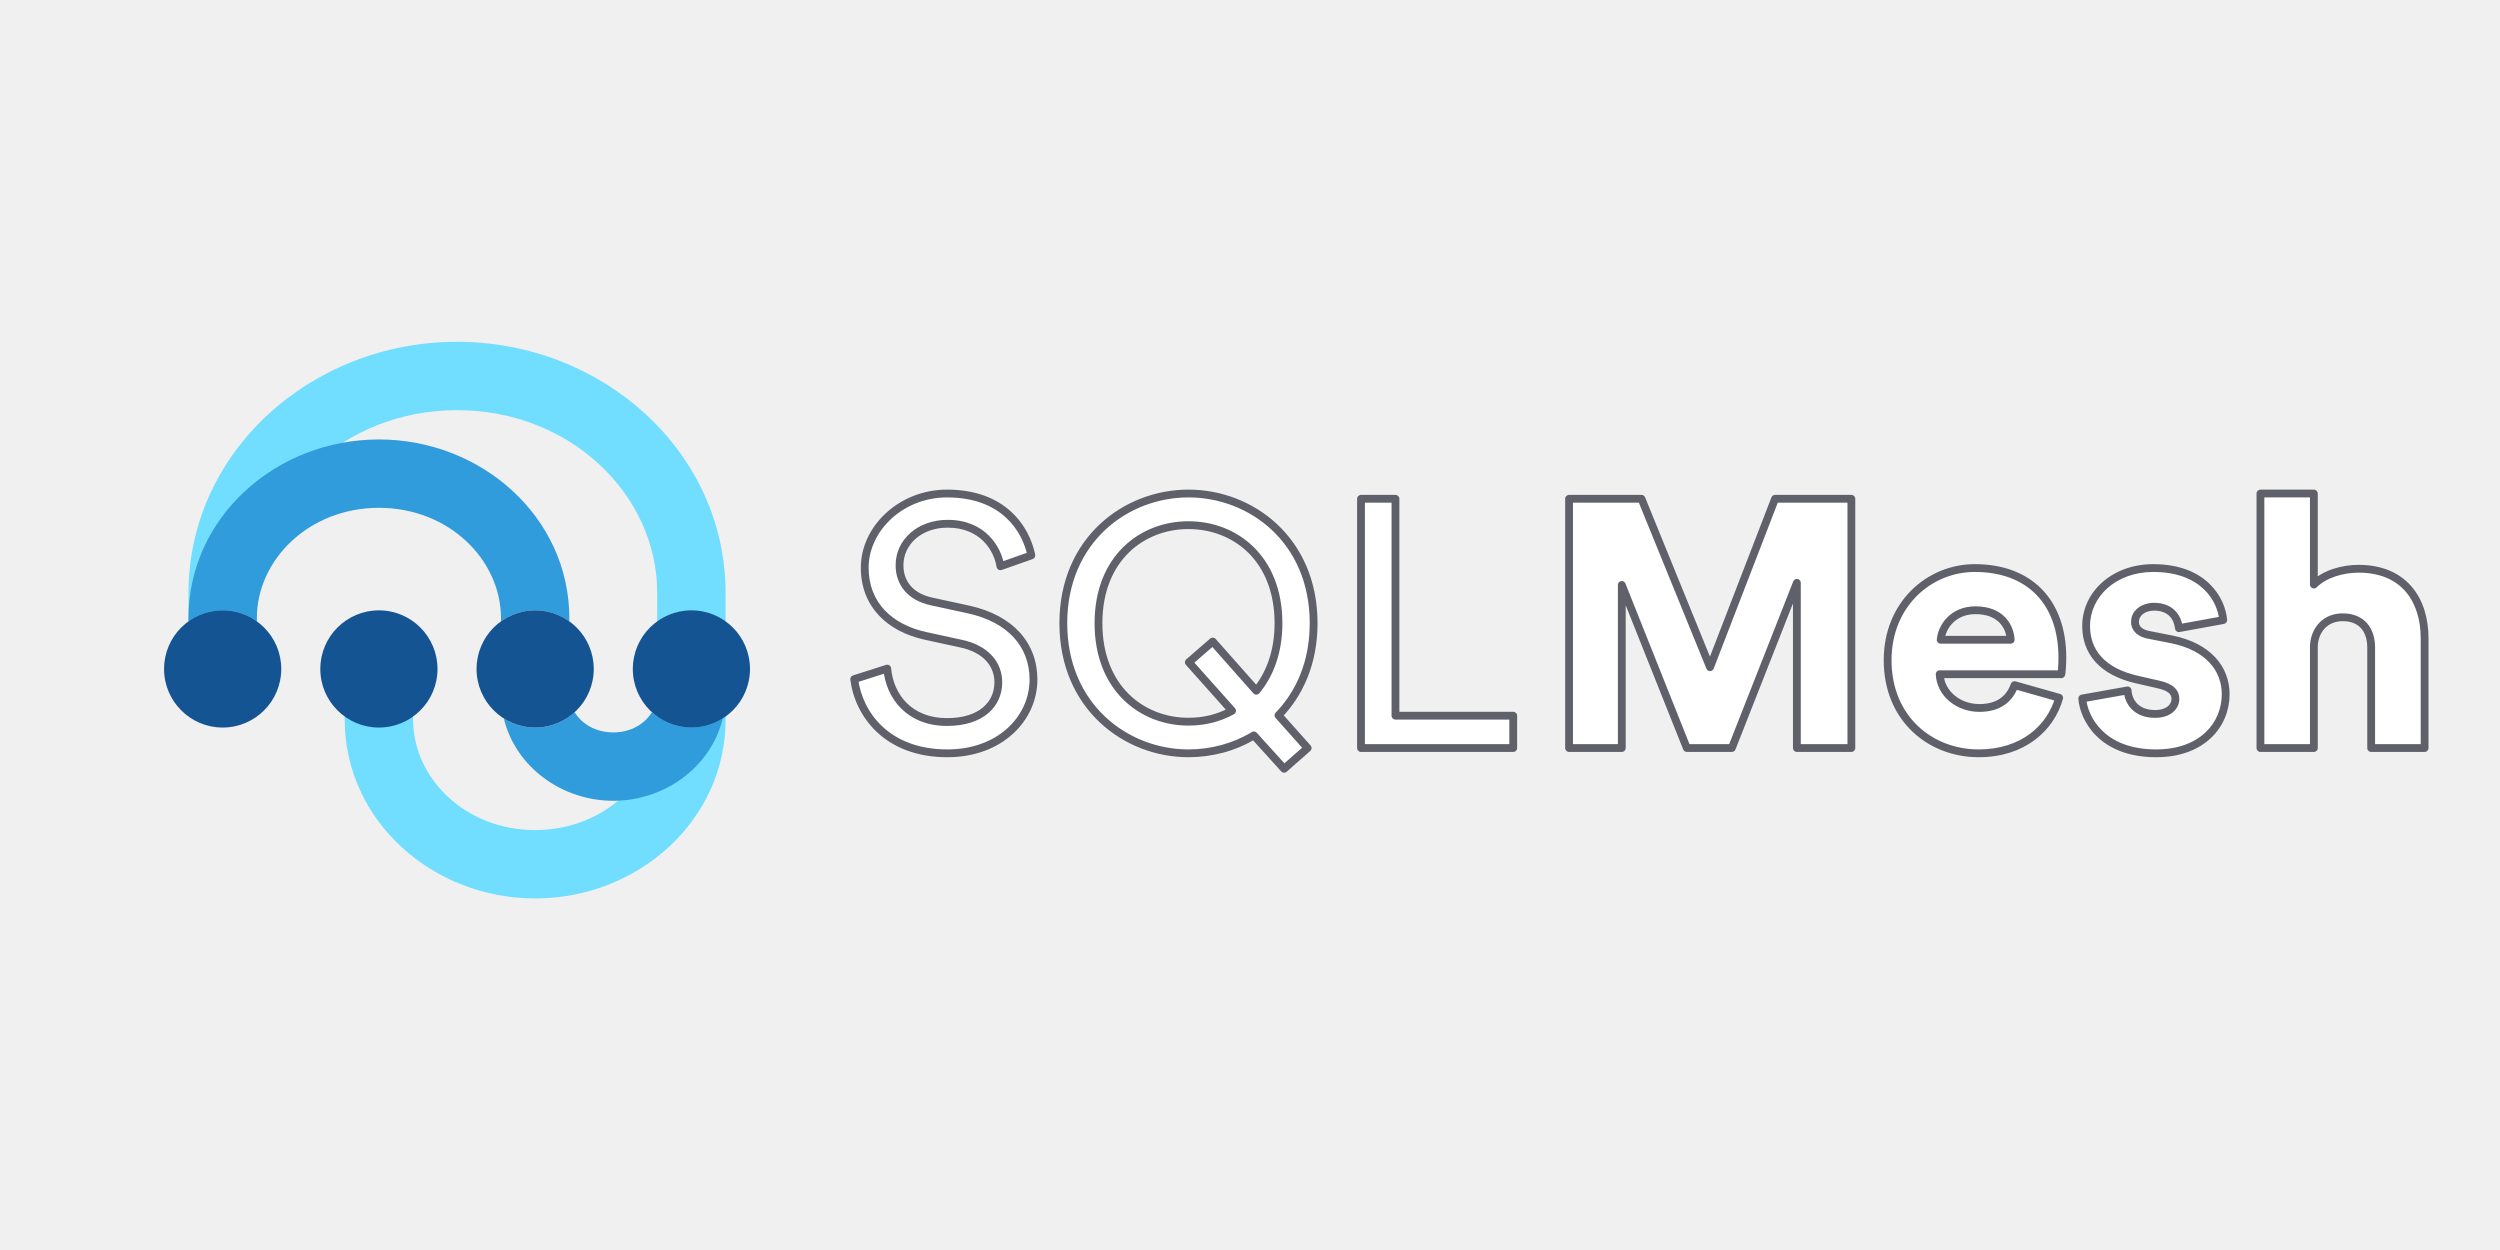
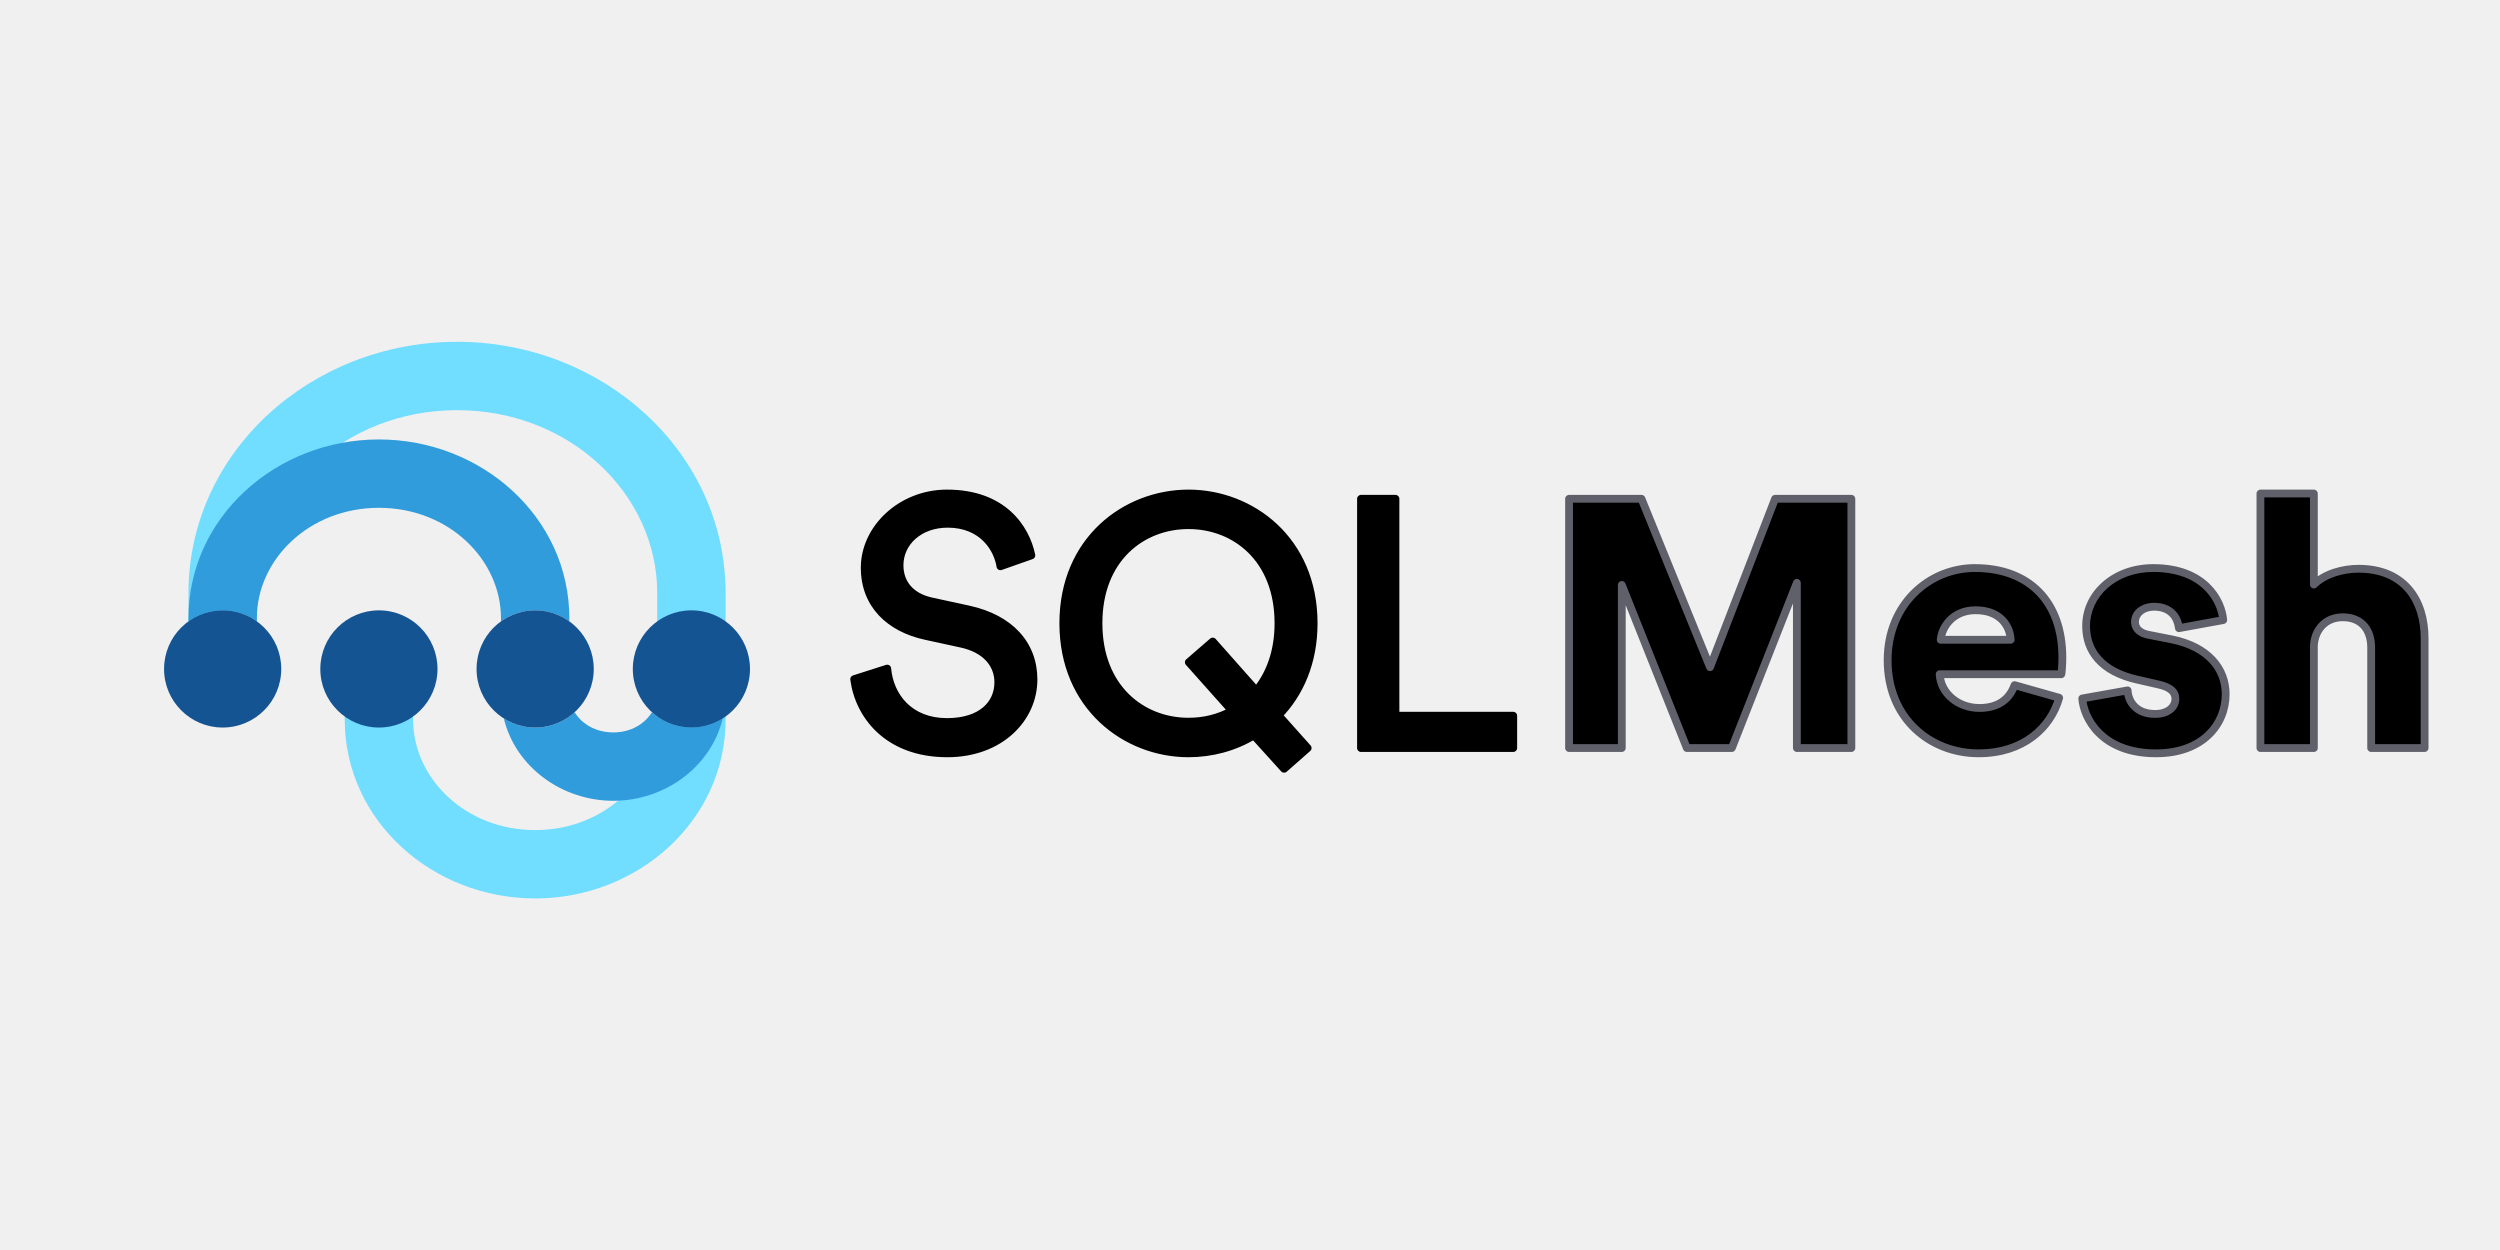
- <svg xmlns="http://www.w3.org/2000/svg" width="1280" height="640" viewBox="0 0 1280 640" fill="none">
+ <svg xmlns="http://www.w3.org/2000/svg" width="1280" height="640" viewBox="0 0 1280 640" fill="currentColor">
  <path d="M131.5 303.611V342.5H96.5V303.611C96.5 231.337 159.353 175 234 175C308.647 175 371.5 231.337 371.5 303.611V368.426C371.5 420.245 326.555 460 274 460C221.445 460 176.5 420.245 176.5 368.426V342.5H211.5V368.426C211.5 398.427 238.19 425 274 425C309.81 425 336.5 398.427 336.5 368.426V303.611C336.5 253.155 291.902 210 234 210C176.098 210 131.5 253.155 131.5 303.611Z" fill="#71DDFF" />
  <path d="M131.5 318.13V316.574C131.5 286.573 158.19 260 194 260C229.81 260 256.5 286.573 256.5 316.574V318.13C261.426 314.587 267.469 312.5 274 312.5C280.531 312.5 286.574 314.587 291.5 318.13V316.574C291.5 264.755 246.555 225 194 225C141.445 225 96.5 264.755 96.5 316.574V318.13C101.426 314.587 107.469 312.5 114 312.5C120.531 312.5 126.574 314.587 131.5 318.13Z" fill="#309CDB" />
  <path d="M294.218 364.664C288.885 369.531 281.789 372.5 274 372.5C268.102 372.5 262.601 370.798 257.963 367.858C263.975 392.743 287.711 410 314 410C340.289 410 364.025 392.743 370.037 367.858C365.399 370.798 359.898 372.5 354 372.5C346.211 372.5 339.115 369.531 333.782 364.664C330.183 370.505 323.202 375 314 375C304.798 375 297.817 370.505 294.218 364.664Z" fill="#309CDB" />
  <path d="M114 372.5C130.569 372.5 144 359.069 144 342.5C144 325.931 130.569 312.5 114 312.5C97.431 312.5 84 325.931 84 342.5C84 359.069 97.431 372.5 114 372.5Z" fill="#155493" />
  <path d="M224 342.5C224 359.069 210.569 372.5 194 372.5C177.431 372.5 164 359.069 164 342.5C164 325.931 177.431 312.5 194 312.5C210.569 312.5 224 325.931 224 342.5Z" fill="#155493" />
  <path d="M274 372.5C290.569 372.5 304 359.069 304 342.5C304 325.931 290.569 312.5 274 312.5C257.431 312.5 244 325.931 244 342.5C244 359.069 257.431 372.5 274 372.5Z" fill="#155493" />
  <path d="M354 372.5C370.569 372.5 384 359.069 384 342.5C384 325.931 370.569 312.5 354 312.5C337.431 312.5 324 325.931 324 342.5C324 359.069 337.431 372.5 354 372.5Z" fill="#155493" />
-   <path d="M528.06 284.36C525.18 270.5 513.66 252.68 484.86 252.68C461.28 252.68 442.74 270.68 442.74 290.66C442.74 309.74 455.7 321.62 473.88 325.58L492.06 329.54C504.84 332.24 511.14 340.16 511.14 349.34C511.14 360.5 502.5 369.68 484.86 369.68C465.6 369.68 455.52 356.54 454.26 342.32L437.34 347.72C439.68 365.9 454.26 385.7 485.04 385.7C512.22 385.7 529.14 367.7 529.14 347.9C529.14 330.08 517.26 316.76 496.02 312.08L476.94 307.94C466.14 305.6 460.56 298.58 460.56 289.4C460.56 277.52 470.82 268.16 485.22 268.16C503.04 268.16 510.78 280.76 512.22 289.94L528.06 284.36ZM544.42 319.1C544.42 361.76 576.46 385.7 608.5 385.7C620.2 385.7 631.9 382.64 641.98 376.52L657.46 393.62L669.52 383L654.58 366.26C665.38 355.1 672.58 339.26 672.58 319.1C672.58 276.44 640.54 252.68 608.5 252.68C576.46 252.68 544.42 276.44 544.42 319.1ZM562.42 319.1C562.42 285.8 584.74 268.88 608.5 268.88C632.26 268.88 654.58 285.8 654.58 319.1C654.58 333.86 650.08 345.38 643.24 353.66L620.92 328.46L608.68 339.08L630.82 363.92C623.98 367.7 616.42 369.5 608.5 369.5C584.74 369.5 562.42 352.4 562.42 319.1ZM774.777 383V366.44H714.477V255.38H696.837V383H774.777Z" fill="white" />
-   <path d="M528.06 284.36L528.725 286.246C529.669 285.914 530.222 284.934 530.018 283.953L528.06 284.36ZM473.88 325.58L473.454 327.534L473.454 327.534L473.88 325.58ZM492.06 329.54L491.634 331.494L491.647 331.497L492.06 329.54ZM454.26 342.32L456.252 342.143C456.199 341.539 455.873 340.991 455.367 340.655C454.862 340.318 454.23 340.23 453.652 340.415L454.26 342.32ZM437.34 347.72L436.732 345.815C435.812 346.108 435.233 347.017 435.356 347.975L437.34 347.72ZM496.02 312.08L496.45 310.127L496.444 310.125L496.02 312.08ZM476.94 307.94L477.364 305.985L477.364 305.985L476.94 307.94ZM512.22 289.94L510.244 290.25C510.336 290.837 510.685 291.353 511.195 291.657C511.705 291.962 512.324 292.024 512.885 291.826L512.22 289.94ZM530.018 283.953C528.509 276.692 524.734 268.364 517.522 261.839C510.277 255.285 499.703 250.68 484.86 250.68V254.68C498.817 254.68 508.403 258.984 514.838 264.806C521.306 270.656 524.731 278.168 526.102 284.767L530.018 283.953ZM484.86 250.68C460.33 250.68 440.74 269.427 440.74 290.66H444.74C444.74 271.933 462.23 254.68 484.86 254.68V250.68ZM440.74 290.66C440.74 300.689 444.16 308.925 450.037 315.162C455.887 321.37 464.067 325.489 473.454 327.534L474.306 323.626C465.513 321.711 458.123 317.91 452.948 312.418C447.8 306.955 444.74 299.711 444.74 290.66H440.74ZM473.454 327.534L491.634 331.494L492.486 327.586L474.306 323.626L473.454 327.534ZM491.647 331.497C497.718 332.78 502.083 335.265 504.917 338.361C507.739 341.442 509.14 345.23 509.14 349.34H513.14C513.14 344.27 511.391 339.508 507.868 335.659C504.357 331.825 499.182 329 492.473 327.583L491.647 331.497ZM509.14 349.34C509.14 354.374 507.208 358.884 503.324 362.168C499.414 365.473 493.347 367.68 484.86 367.68V371.68C494.013 371.68 501.086 369.297 505.906 365.222C510.752 361.126 513.14 355.466 513.14 349.34H509.14ZM484.86 367.68C475.716 367.68 468.902 364.575 464.221 359.915C459.515 355.23 456.847 348.852 456.252 342.143L452.268 342.497C452.933 350.008 455.935 357.31 461.399 362.75C466.888 368.215 474.744 371.68 484.86 371.68V367.68ZM453.652 340.415L436.732 345.815L437.948 349.625L454.868 344.225L453.652 340.415ZM435.356 347.975C436.58 357.48 441.002 367.421 449.165 374.994C457.354 382.591 469.194 387.7 485.04 387.7V383.7C470.106 383.7 459.266 378.909 451.885 372.061C444.478 365.189 440.44 356.14 439.324 347.465L435.356 347.975ZM485.04 387.7C513.152 387.7 531.14 368.969 531.14 347.9H527.14C527.14 366.431 511.288 383.7 485.04 383.7V387.7ZM531.14 347.9C531.14 338.518 528.001 330.243 522.02 323.712C516.057 317.2 507.376 312.534 496.45 310.127L495.59 314.033C505.904 316.306 513.783 320.64 519.07 326.413C524.339 332.167 527.14 339.462 527.14 347.9H531.14ZM496.444 310.125L477.364 305.985L476.516 309.895L495.596 314.035L496.444 310.125ZM477.364 305.985C472.299 304.888 468.623 302.732 466.217 299.932C463.819 297.141 462.56 293.569 462.56 289.4H458.56C458.56 294.411 460.091 298.939 463.183 302.538C466.267 306.128 470.781 308.652 476.516 309.895L477.364 305.985ZM462.56 289.4C462.56 278.865 471.668 270.16 485.22 270.16V266.16C469.972 266.16 458.56 276.175 458.56 289.4H462.56ZM485.22 270.16C501.811 270.16 508.916 281.781 510.244 290.25L514.196 289.63C512.644 279.739 504.269 266.16 485.22 266.16V270.16ZM512.885 291.826L528.725 286.246L527.395 282.474L511.555 288.054L512.885 291.826ZM641.98 376.52L643.463 375.178C642.819 374.467 641.762 374.313 640.942 374.81L641.98 376.52ZM657.46 393.62L655.978 394.962C656.712 395.773 657.961 395.844 658.782 395.121L657.46 393.62ZM669.52 383L670.842 384.501C671.242 384.149 671.485 383.652 671.517 383.12C671.549 382.588 671.367 382.066 671.012 381.668L669.52 383ZM654.58 366.26L653.143 364.869C652.414 365.622 652.39 366.81 653.088 367.592L654.58 366.26ZM643.24 353.66L641.743 354.986C642.131 355.424 642.69 355.67 643.275 355.66C643.859 355.65 644.41 355.384 644.782 354.934L643.24 353.66ZM620.92 328.46L622.417 327.134C621.69 326.313 620.438 326.231 619.61 326.949L620.92 328.46ZM608.68 339.08L607.37 337.569C606.965 337.92 606.719 338.418 606.684 338.952C606.65 339.486 606.831 340.011 607.187 340.411L608.68 339.08ZM630.82 363.92L631.788 365.67C632.32 365.376 632.69 364.856 632.792 364.256C632.894 363.657 632.718 363.043 632.313 362.589L630.82 363.92ZM542.42 319.1C542.42 362.976 575.47 387.7 608.5 387.7V383.7C577.451 383.7 546.42 360.544 546.42 319.1H542.42ZM608.5 387.7C620.543 387.7 632.606 384.551 643.018 378.23L640.942 374.81C631.195 380.729 619.857 383.7 608.5 383.7V387.7ZM640.498 377.862L655.978 394.962L658.943 392.278L643.463 375.178L640.498 377.862ZM658.782 395.121L670.842 384.501L668.199 381.499L656.139 392.119L658.782 395.121ZM671.012 381.668L656.072 364.928L653.088 367.592L668.028 384.332L671.012 381.668ZM656.018 367.651C667.186 356.11 674.58 339.768 674.58 319.1H670.58C670.58 338.752 663.574 354.09 653.143 364.869L656.018 367.651ZM674.58 319.1C674.58 275.217 641.523 250.68 608.5 250.68V254.68C639.558 254.68 670.58 277.663 670.58 319.1H674.58ZM608.5 250.68C575.478 250.68 542.42 275.217 542.42 319.1H546.42C546.42 277.663 577.443 254.68 608.5 254.68V250.68ZM564.42 319.1C564.42 302.919 569.83 290.901 577.951 282.93C586.091 274.94 597.091 270.88 608.5 270.88V266.88C596.15 266.88 584.11 271.28 575.149 280.075C566.17 288.889 560.42 301.981 560.42 319.1H564.42ZM608.5 270.88C619.91 270.88 630.91 274.94 639.049 282.93C647.17 290.901 652.58 302.919 652.58 319.1H656.58C656.58 301.981 650.83 288.889 641.851 280.075C632.891 271.28 620.851 266.88 608.5 266.88V270.88ZM652.58 319.1C652.58 333.436 648.217 344.495 641.698 352.386L644.782 354.934C651.943 346.265 656.58 334.284 656.58 319.1H652.58ZM644.737 352.334L622.417 327.134L619.423 329.786L641.743 354.986L644.737 352.334ZM619.61 326.949L607.37 337.569L609.991 340.591L622.231 329.971L619.61 326.949ZM607.187 340.411L629.327 365.251L632.313 362.589L610.173 337.749L607.187 340.411ZM629.853 362.17C623.333 365.772 616.111 367.5 608.5 367.5V371.5C616.73 371.5 624.627 369.628 631.788 365.67L629.853 362.17ZM608.5 367.5C597.097 367.5 586.097 363.399 577.955 355.364C569.831 347.347 564.42 335.282 564.42 319.1H560.42C560.42 336.218 566.17 349.353 575.145 358.211C584.104 367.051 596.144 371.5 608.5 371.5V367.5ZM774.777 383V385C775.881 385 776.777 384.105 776.777 383H774.777ZM774.777 366.44H776.777C776.777 365.335 775.881 364.44 774.777 364.44V366.44ZM714.477 366.44H712.477C712.477 367.545 713.372 368.44 714.477 368.44V366.44ZM714.477 255.38H716.477C716.477 254.275 715.581 253.38 714.477 253.38V255.38ZM696.837 255.38V253.38C695.732 253.38 694.837 254.275 694.837 255.38H696.837ZM696.837 383H694.837C694.837 384.105 695.732 385 696.837 385V383ZM776.777 383V366.44H772.777V383H776.777ZM774.777 364.44H714.477V368.44H774.777V364.44ZM716.477 366.44V255.38H712.477V366.44H716.477ZM714.477 253.38H696.837V257.38H714.477V253.38ZM694.837 255.38V383H698.837V255.38H694.837ZM696.837 385H774.777V381H696.837V385Z" fill="#60606B" />
-   <path d="M947.9 383V255.38H908.84L875.54 341.6L840.44 255.38H803.36V383H830.36V299.48L863.66 383H886.7L920 298.4V383H947.9ZM993.647 327.56C994.187 320.9 999.947 312.44 1011.47 312.44C1024.43 312.44 1029.11 320.72 1029.47 327.56H993.647ZM1031.45 350.78C1028.93 357.8 1023.35 362.48 1013.45 362.48C1002.83 362.48 993.647 355.28 993.107 345.2H1055.39C1055.57 344.66 1055.93 340.52 1055.93 336.74C1055.93 307.94 1038.83 290.84 1011.11 290.84C987.887 290.84 966.467 309.2 966.467 338C966.467 368.06 988.427 385.7 1013.09 385.7C1035.77 385.7 1049.99 372.74 1054.31 357.26L1031.45 350.78ZM1066.11 357.62C1066.83 367.52 1075.83 385.7 1103.91 385.7C1127.85 385.7 1139.55 370.76 1139.55 355.46C1139.55 342.32 1130.55 331.16 1112.01 327.38L1100.13 325.04C1096.17 324.32 1093.11 322.16 1093.11 318.38C1093.11 313.7 1097.61 310.64 1102.83 310.64C1111.11 310.64 1114.89 315.68 1115.61 321.62L1138.29 317.48C1137.39 307.04 1128.39 290.84 1102.47 290.84C1082.49 290.84 1068.09 304.16 1068.09 320.54C1068.09 333.14 1075.65 343.94 1094.73 348.08L1104.99 350.42C1111.65 351.86 1113.81 354.56 1113.81 357.8C1113.81 361.76 1110.39 365.54 1103.37 365.54C1094.01 365.54 1089.69 359.6 1089.33 353.48L1066.11 357.62ZM1184.7 330.44C1185.24 322.16 1190.82 316.04 1199.46 316.04C1209.36 316.04 1214.04 322.7 1214.04 331.52V383H1241.4V326.84C1241.4 307.22 1230.96 291.2 1207.56 291.2C1199.64 291.2 1190.28 293.72 1184.7 299.3V252.68H1157.34V383H1184.7V330.44Z" fill="white" />
+   <path d="M528.06 284.36C525.18 270.5 513.66 252.68 484.86 252.68C461.28 252.68 442.74 270.68 442.74 290.66C442.74 309.74 455.7 321.62 473.88 325.58L492.06 329.54C504.84 332.24 511.14 340.16 511.14 349.34C511.14 360.5 502.5 369.68 484.86 369.68C465.6 369.68 455.52 356.54 454.26 342.32L437.34 347.72C439.68 365.9 454.26 385.7 485.04 385.7C512.22 385.7 529.14 367.7 529.14 347.9C529.14 330.08 517.26 316.76 496.02 312.08L476.94 307.94C466.14 305.6 460.56 298.58 460.56 289.4C460.56 277.52 470.82 268.16 485.22 268.16C503.04 268.16 510.78 280.76 512.22 289.94L528.06 284.36ZM544.42 319.1C544.42 361.76 576.46 385.7 608.5 385.7C620.2 385.7 631.9 382.64 641.98 376.52L657.46 393.62L669.52 383L654.58 366.26C665.38 355.1 672.58 339.26 672.58 319.1C672.58 276.44 640.54 252.68 608.5 252.68C576.46 252.68 544.42 276.44 544.42 319.1ZM562.42 319.1C562.42 285.8 584.74 268.88 608.5 268.88C632.26 268.88 654.58 285.8 654.58 319.1C654.58 333.86 650.08 345.38 643.24 353.66L620.92 328.46L608.68 339.08L630.82 363.92C623.98 367.7 616.42 369.5 608.5 369.5C584.74 369.5 562.42 352.4 562.42 319.1ZM774.777 383V366.44H714.477V255.38H696.837V383H774.777Z" />
+   <path d="M528.06 284.36L528.725 286.246C529.669 285.914 530.222 284.934 530.018 283.953L528.06 284.36ZM473.88 325.58L473.454 327.534L473.454 327.534L473.88 325.58ZM492.06 329.54L491.634 331.494L491.647 331.497L492.06 329.54ZM454.26 342.32L456.252 342.143C456.199 341.539 455.873 340.991 455.367 340.655C454.862 340.318 454.23 340.23 453.652 340.415L454.26 342.32ZM437.34 347.72L436.732 345.815C435.812 346.108 435.233 347.017 435.356 347.975L437.34 347.72ZM496.02 312.08L496.45 310.127L496.444 310.125L496.02 312.08ZM476.94 307.94L477.364 305.985L477.364 305.985L476.94 307.94ZM512.22 289.94L510.244 290.25C510.336 290.837 510.685 291.353 511.195 291.657C511.705 291.962 512.324 292.024 512.885 291.826L512.22 289.94ZM530.018 283.953C528.509 276.692 524.734 268.364 517.522 261.839C510.277 255.285 499.703 250.68 484.86 250.68V254.68C498.817 254.68 508.403 258.984 514.838 264.806C521.306 270.656 524.731 278.168 526.102 284.767L530.018 283.953ZM484.86 250.68C460.33 250.68 440.74 269.427 440.74 290.66H444.74C444.74 271.933 462.23 254.68 484.86 254.68V250.68ZM440.74 290.66C440.74 300.689 444.16 308.925 450.037 315.162C455.887 321.37 464.067 325.489 473.454 327.534L474.306 323.626C465.513 321.711 458.123 317.91 452.948 312.418C447.8 306.955 444.74 299.711 444.74 290.66H440.74ZM473.454 327.534L491.634 331.494L492.486 327.586L474.306 323.626L473.454 327.534ZM491.647 331.497C497.718 332.78 502.083 335.265 504.917 338.361C507.739 341.442 509.14 345.23 509.14 349.34H513.14C513.14 344.27 511.391 339.508 507.868 335.659C504.357 331.825 499.182 329 492.473 327.583L491.647 331.497ZM509.14 349.34C509.14 354.374 507.208 358.884 503.324 362.168C499.414 365.473 493.347 367.68 484.86 367.68V371.68C494.013 371.68 501.086 369.297 505.906 365.222C510.752 361.126 513.14 355.466 513.14 349.34H509.14ZM484.86 367.68C475.716 367.68 468.902 364.575 464.221 359.915C459.515 355.23 456.847 348.852 456.252 342.143L452.268 342.497C452.933 350.008 455.935 357.31 461.399 362.75C466.888 368.215 474.744 371.68 484.86 371.68V367.68ZM453.652 340.415L436.732 345.815L437.948 349.625L454.868 344.225L453.652 340.415ZM435.356 347.975C436.58 357.48 441.002 367.421 449.165 374.994C457.354 382.591 469.194 387.7 485.04 387.7V383.7C470.106 383.7 459.266 378.909 451.885 372.061C444.478 365.189 440.44 356.14 439.324 347.465L435.356 347.975ZM485.04 387.7C513.152 387.7 531.14 368.969 531.14 347.9H527.14C527.14 366.431 511.288 383.7 485.04 383.7V387.7ZM531.14 347.9C531.14 338.518 528.001 330.243 522.02 323.712C516.057 317.2 507.376 312.534 496.45 310.127L495.59 314.033C505.904 316.306 513.783 320.64 519.07 326.413C524.339 332.167 527.14 339.462 527.14 347.9H531.14ZM496.444 310.125L477.364 305.985L476.516 309.895L495.596 314.035L496.444 310.125ZM477.364 305.985C472.299 304.888 468.623 302.732 466.217 299.932C463.819 297.141 462.56 293.569 462.56 289.4H458.56C458.56 294.411 460.091 298.939 463.183 302.538C466.267 306.128 470.781 308.652 476.516 309.895L477.364 305.985ZM462.56 289.4C462.56 278.865 471.668 270.16 485.22 270.16V266.16C469.972 266.16 458.56 276.175 458.56 289.4H462.56ZM485.22 270.16C501.811 270.16 508.916 281.781 510.244 290.25L514.196 289.63C512.644 279.739 504.269 266.16 485.22 266.16V270.16ZM512.885 291.826L528.725 286.246L527.395 282.474L511.555 288.054L512.885 291.826ZM641.98 376.52L643.463 375.178C642.819 374.467 641.762 374.313 640.942 374.81L641.98 376.52ZM657.46 393.62L655.978 394.962C656.712 395.773 657.961 395.844 658.782 395.121L657.46 393.62ZM669.52 383L670.842 384.501C671.242 384.149 671.485 383.652 671.517 383.12C671.549 382.588 671.367 382.066 671.012 381.668L669.52 383ZM654.58 366.26L653.143 364.869C652.414 365.622 652.39 366.81 653.088 367.592L654.58 366.26ZM643.24 353.66L641.743 354.986C642.131 355.424 642.69 355.67 643.275 355.66C643.859 355.65 644.41 355.384 644.782 354.934L643.24 353.66ZM620.92 328.46L622.417 327.134C621.69 326.313 620.438 326.231 619.61 326.949L620.92 328.46ZM608.68 339.08L607.37 337.569C606.965 337.92 606.719 338.418 606.684 338.952C606.65 339.486 606.831 340.011 607.187 340.411L608.68 339.08ZM630.82 363.92L631.788 365.67C632.32 365.376 632.69 364.856 632.792 364.256C632.894 363.657 632.718 363.043 632.313 362.589L630.82 363.92ZM542.42 319.1C542.42 362.976 575.47 387.7 608.5 387.7V383.7C577.451 383.7 546.42 360.544 546.42 319.1H542.42ZM608.5 387.7C620.543 387.7 632.606 384.551 643.018 378.23L640.942 374.81C631.195 380.729 619.857 383.7 608.5 383.7V387.7ZM640.498 377.862L655.978 394.962L658.943 392.278L643.463 375.178L640.498 377.862ZM658.782 395.121L670.842 384.501L668.199 381.499L656.139 392.119L658.782 395.121ZM671.012 381.668L656.072 364.928L653.088 367.592L668.028 384.332L671.012 381.668ZM656.018 367.651C667.186 356.11 674.58 339.768 674.58 319.1H670.58C670.58 338.752 663.574 354.09 653.143 364.869L656.018 367.651ZM674.58 319.1C674.58 275.217 641.523 250.68 608.5 250.68V254.68C639.558 254.68 670.58 277.663 670.58 319.1H674.58ZM608.5 250.68C575.478 250.68 542.42 275.217 542.42 319.1H546.42C546.42 277.663 577.443 254.68 608.5 254.68V250.68ZM564.42 319.1C564.42 302.919 569.83 290.901 577.951 282.93C586.091 274.94 597.091 270.88 608.5 270.88V266.88C596.15 266.88 584.11 271.28 575.149 280.075C566.17 288.889 560.42 301.981 560.42 319.1H564.42ZM608.5 270.88C619.91 270.88 630.91 274.94 639.049 282.93C647.17 290.901 652.58 302.919 652.58 319.1H656.58C656.58 301.981 650.83 288.889 641.851 280.075C632.891 271.28 620.851 266.88 608.5 266.88V270.88ZM652.58 319.1C652.58 333.436 648.217 344.495 641.698 352.386L644.782 354.934C651.943 346.265 656.58 334.284 656.58 319.1H652.58ZM644.737 352.334L622.417 327.134L619.423 329.786L641.743 354.986L644.737 352.334ZM619.61 326.949L607.37 337.569L609.991 340.591L622.231 329.971L619.61 326.949ZM607.187 340.411L629.327 365.251L632.313 362.589L610.173 337.749L607.187 340.411ZM629.853 362.17C623.333 365.772 616.111 367.5 608.5 367.5V371.5C616.73 371.5 624.627 369.628 631.788 365.67L629.853 362.17ZM608.5 367.5C597.097 367.5 586.097 363.399 577.955 355.364C569.831 347.347 564.42 335.282 564.42 319.1H560.42C560.42 336.218 566.17 349.353 575.145 358.211C584.104 367.051 596.144 371.5 608.5 371.5V367.5ZM774.777 383V385C775.881 385 776.777 384.105 776.777 383H774.777ZM774.777 366.44H776.777C776.777 365.335 775.881 364.44 774.777 364.44V366.44ZM714.477 366.44H712.477C712.477 367.545 713.372 368.44 714.477 368.44V366.44ZM714.477 255.38H716.477C716.477 254.275 715.581 253.38 714.477 253.38V255.38ZM696.837 255.38V253.38C695.732 253.38 694.837 254.275 694.837 255.38H696.837ZM696.837 383H694.837C694.837 384.105 695.732 385 696.837 385V383ZM776.777 383V366.44H772.777V383H776.777ZM774.777 364.44H714.477V368.44H774.777V364.44ZM716.477 366.44V255.38H712.477V366.44H716.477ZM714.477 253.38H696.837V257.38H714.477V253.38ZM694.837 255.38V383H698.837V255.38H694.837ZM696.837 385H774.777V381H696.837V385Z" />
+   <path d="M947.9 383V255.38H908.84L875.54 341.6L840.44 255.38H803.36V383H830.36V299.48L863.66 383H886.7L920 298.4V383H947.9ZM993.647 327.56C994.187 320.9 999.947 312.44 1011.47 312.44C1024.43 312.44 1029.11 320.72 1029.47 327.56H993.647ZM1031.45 350.78C1028.93 357.8 1023.35 362.48 1013.45 362.48C1002.83 362.48 993.647 355.28 993.107 345.2H1055.39C1055.57 344.66 1055.93 340.52 1055.93 336.74C1055.93 307.94 1038.83 290.84 1011.11 290.84C987.887 290.84 966.467 309.2 966.467 338C966.467 368.06 988.427 385.7 1013.09 385.7C1035.77 385.7 1049.99 372.74 1054.31 357.26L1031.45 350.78ZM1066.11 357.62C1066.83 367.52 1075.83 385.7 1103.91 385.7C1127.85 385.7 1139.55 370.76 1139.55 355.46C1139.55 342.32 1130.55 331.16 1112.01 327.38L1100.13 325.04C1096.17 324.32 1093.11 322.16 1093.11 318.38C1093.11 313.7 1097.61 310.64 1102.83 310.64C1111.11 310.64 1114.89 315.68 1115.61 321.62L1138.29 317.48C1137.39 307.04 1128.39 290.84 1102.47 290.84C1082.49 290.84 1068.09 304.16 1068.09 320.54C1068.09 333.14 1075.65 343.94 1094.73 348.08L1104.99 350.42C1111.65 351.86 1113.81 354.56 1113.81 357.8C1113.81 361.76 1110.39 365.54 1103.37 365.54C1094.01 365.54 1089.69 359.6 1089.33 353.48L1066.11 357.62ZM1184.7 330.44C1185.24 322.16 1190.82 316.04 1199.46 316.04C1209.36 316.04 1214.04 322.7 1214.04 331.52V383H1241.4V326.84C1241.4 307.22 1230.96 291.2 1207.56 291.2C1199.64 291.2 1190.28 293.72 1184.7 299.3V252.68H1157.34V383H1184.7V330.44Z" />
  <path d="M947.9 383V385C949.005 385 949.9 384.105 949.9 383H947.9ZM947.9 255.38H949.9C949.9 254.275 949.005 253.38 947.9 253.38V255.38ZM908.84 255.38V253.38C908.013 253.38 907.272 253.888 906.974 254.659L908.84 255.38ZM875.54 341.6L873.688 342.354C873.997 343.114 874.738 343.607 875.558 343.6C876.378 343.593 877.11 343.085 877.406 342.321L875.54 341.6ZM840.44 255.38L842.292 254.626C841.986 253.873 841.253 253.38 840.44 253.38V255.38ZM803.36 255.38V253.38C802.255 253.38 801.36 254.275 801.36 255.38H803.36ZM803.36 383H801.36C801.36 384.105 802.255 385 803.36 385V383ZM830.36 383V385C831.465 385 832.36 384.105 832.36 383H830.36ZM830.36 299.48L832.218 298.739C831.863 297.848 830.925 297.335 829.983 297.516C829.041 297.697 828.36 298.521 828.36 299.48H830.36ZM863.66 383L861.802 383.741C862.105 384.501 862.841 385 863.66 385V383ZM886.7 383V385C887.522 385 888.26 384.497 888.561 383.733L886.7 383ZM920 298.4H922C922 297.439 921.317 296.614 920.373 296.435C919.429 296.256 918.491 296.773 918.139 297.667L920 298.4ZM920 383H918C918 384.105 918.895 385 920 385V383ZM949.9 383V255.38H945.9V383H949.9ZM947.9 253.38H908.84V257.38H947.9V253.38ZM906.974 254.659L873.674 340.879L877.406 342.321L910.706 256.101L906.974 254.659ZM877.392 340.846L842.292 254.626L838.588 256.134L873.688 342.354L877.392 340.846ZM840.44 253.38H803.36V257.38H840.44V253.38ZM801.36 255.38V383H805.36V255.38H801.36ZM803.36 385H830.36V381H803.36V385ZM832.36 383V299.48H828.36V383H832.36ZM828.502 300.221L861.802 383.741L865.518 382.259L832.218 298.739L828.502 300.221ZM863.66 385H886.7V381H863.66V385ZM888.561 383.733L921.861 299.133L918.139 297.667L884.839 382.267L888.561 383.733ZM918 298.4V383H922V298.4H918ZM920 385H947.9V381H920V385ZM993.647 327.56L991.653 327.398C991.608 327.955 991.798 328.505 992.176 328.916C992.555 329.326 993.088 329.56 993.647 329.56V327.56ZM1029.47 327.56V329.56C1030.02 329.56 1030.54 329.335 1030.92 328.937C1031.3 328.539 1031.49 328.003 1031.46 327.455L1029.47 327.56ZM1031.45 350.78L1031.99 348.856C1030.98 348.569 1029.92 349.115 1029.56 350.104L1031.45 350.78ZM993.107 345.2V343.2C992.558 343.2 992.033 343.426 991.655 343.824C991.277 344.223 991.08 344.759 991.11 345.307L993.107 345.2ZM1055.39 345.2V347.2C1056.25 347.2 1057.01 346.649 1057.28 345.832L1055.39 345.2ZM1054.31 357.26L1056.23 357.798C1056.53 356.737 1055.91 355.636 1054.85 355.336L1054.31 357.26ZM995.64 327.722C996.108 321.951 1001.13 314.44 1011.47 314.44V310.44C998.761 310.44 992.265 319.849 991.653 327.398L995.64 327.722ZM1011.47 314.44C1017.49 314.44 1021.35 316.349 1023.76 318.827C1026.19 321.342 1027.31 324.632 1027.47 327.665L1031.46 327.455C1031.26 323.648 1029.86 319.378 1026.63 316.043C1023.36 312.671 1018.4 310.44 1011.47 310.44V314.44ZM1029.47 325.56H993.647V329.56H1029.47V325.56ZM1029.56 350.104C1028.42 353.299 1026.62 355.852 1024.07 357.62C1021.53 359.389 1018.08 360.48 1013.45 360.48V364.48C1018.72 364.48 1023.01 363.231 1026.36 360.905C1029.71 358.578 1031.96 355.281 1033.33 351.456L1029.56 350.104ZM1013.45 360.48C1003.64 360.48 995.574 353.877 995.104 345.093L991.11 345.307C991.719 356.683 1002.02 364.48 1013.45 364.48V360.48ZM993.107 347.2H1055.39V343.2H993.107V347.2ZM1057.28 345.832C1057.37 345.588 1057.41 345.313 1057.44 345.147C1057.47 344.936 1057.5 344.684 1057.53 344.406C1057.6 343.849 1057.66 343.134 1057.72 342.327C1057.83 340.715 1057.93 338.687 1057.93 336.74H1053.93C1053.93 338.573 1053.84 340.505 1053.73 342.043C1053.67 342.811 1053.61 343.469 1053.56 343.957C1053.53 344.203 1053.51 344.393 1053.49 344.526C1053.46 344.705 1053.45 344.677 1053.49 344.568L1057.28 345.832ZM1057.93 336.74C1057.93 321.945 1053.53 309.92 1045.34 301.588C1037.15 293.252 1025.38 288.84 1011.11 288.84V292.84C1024.55 292.84 1035.2 296.978 1042.49 304.392C1049.78 311.81 1053.93 322.735 1053.93 336.74H1057.93ZM1011.11 288.84C986.798 288.84 964.467 308.08 964.467 338H968.467C968.467 310.32 988.976 292.84 1011.11 292.84V288.84ZM964.467 338C964.467 369.255 987.414 387.7 1013.09 387.7V383.7C989.439 383.7 968.467 366.865 968.467 338H964.467ZM1013.09 387.7C1036.64 387.7 1051.66 374.167 1056.23 357.798L1052.38 356.722C1048.31 371.313 1034.9 383.7 1013.09 383.7V387.7ZM1054.85 355.336L1031.99 348.856L1030.9 352.704L1053.76 359.184L1054.85 355.336ZM1066.11 357.62L1065.76 355.651C1064.75 355.831 1064.04 356.743 1064.12 357.765L1066.11 357.62ZM1112.01 327.38L1112.41 325.42L1112.4 325.418L1112.01 327.38ZM1100.13 325.04L1100.52 323.078C1100.51 323.076 1100.5 323.074 1100.49 323.072L1100.13 325.04ZM1115.61 321.62L1113.63 321.861C1113.69 322.408 1113.98 322.903 1114.43 323.23C1114.87 323.557 1115.43 323.686 1115.97 323.587L1115.61 321.62ZM1138.29 317.48L1138.65 319.447C1139.67 319.262 1140.37 318.336 1140.29 317.308L1138.29 317.48ZM1094.73 348.08L1095.18 346.13C1095.17 346.129 1095.16 346.127 1095.16 346.125L1094.73 348.08ZM1104.99 350.42L1104.55 352.37C1104.56 352.372 1104.56 352.373 1104.57 352.375L1104.99 350.42ZM1089.33 353.48L1091.33 353.363C1091.3 352.792 1091.02 352.263 1090.57 351.91C1090.12 351.556 1089.55 351.411 1088.98 351.511L1089.33 353.48ZM1064.12 357.765C1064.51 363.164 1067.13 370.649 1073.35 376.795C1079.61 382.988 1089.41 387.7 1103.91 387.7V383.7C1090.34 383.7 1081.59 379.322 1076.16 373.95C1070.68 368.531 1068.44 361.976 1068.11 357.475L1064.12 357.765ZM1103.91 387.7C1116.31 387.7 1125.74 383.822 1132.09 377.764C1138.43 371.716 1141.55 363.622 1141.55 355.46H1137.55C1137.55 362.598 1134.83 369.624 1129.33 374.871C1123.84 380.108 1115.46 383.7 1103.91 383.7V387.7ZM1141.55 355.46C1141.55 348.409 1139.13 341.84 1134.2 336.547C1129.29 331.271 1121.99 327.373 1112.41 325.42L1111.61 329.34C1120.57 331.167 1127.05 334.739 1131.27 339.273C1135.48 343.79 1137.55 349.371 1137.55 355.46H1141.55ZM1112.4 325.418L1100.52 323.078L1099.75 327.002L1111.63 329.342L1112.4 325.418ZM1100.49 323.072C1098.74 322.754 1097.36 322.144 1096.46 321.352C1095.6 320.607 1095.11 319.66 1095.11 318.38H1091.11C1091.11 320.88 1092.15 322.903 1093.82 324.363C1095.44 325.776 1097.57 326.606 1099.78 327.008L1100.49 323.072ZM1095.11 318.38C1095.11 315.281 1098.17 312.64 1102.83 312.64V308.64C1097.05 308.64 1091.11 312.119 1091.11 318.38H1095.11ZM1102.83 312.64C1106.55 312.64 1109.03 313.757 1110.67 315.34C1112.33 316.948 1113.31 319.225 1113.63 321.861L1117.6 321.379C1117.2 318.075 1115.93 314.862 1113.45 312.465C1110.95 310.043 1107.4 308.64 1102.83 308.64V312.64ZM1115.97 323.587L1138.65 319.447L1137.93 315.513L1115.25 319.653L1115.97 323.587ZM1140.29 317.308C1139.8 311.648 1137.13 304.52 1131.15 298.799C1125.13 293.042 1115.88 288.84 1102.47 288.84V292.84C1114.99 292.84 1123.2 296.738 1128.38 301.691C1133.6 306.68 1135.89 312.872 1136.3 317.652L1140.29 317.308ZM1102.47 288.84C1081.63 288.84 1066.09 302.827 1066.09 320.54H1070.09C1070.09 305.493 1083.35 292.84 1102.47 292.84V288.84ZM1066.09 320.54C1066.09 327.259 1068.12 333.604 1072.77 338.814C1077.4 344.004 1084.48 347.902 1094.31 350.035L1095.16 346.125C1085.91 344.118 1079.67 340.546 1075.75 336.151C1071.85 331.776 1070.09 326.421 1070.09 320.54H1066.09ZM1094.29 350.03L1104.55 352.37L1105.44 348.47L1095.18 346.13L1094.29 350.03ZM1104.57 352.375C1107.73 353.058 1109.55 353.988 1110.55 354.908C1111.47 355.757 1111.81 356.689 1111.81 357.8H1115.81C1115.81 355.671 1115.07 353.633 1113.25 351.962C1111.51 350.362 1108.91 349.222 1105.42 348.465L1104.57 352.375ZM1111.81 357.8C1111.81 359.178 1111.23 360.552 1109.95 361.617C1108.65 362.692 1106.53 363.54 1103.37 363.54V367.54C1107.24 367.54 1110.33 366.498 1112.5 364.693C1114.69 362.878 1115.81 360.382 1115.81 357.8H1111.81ZM1103.37 363.54C1099.14 363.54 1096.25 362.209 1094.38 360.377C1092.49 358.524 1091.49 356.002 1091.33 353.363L1087.34 353.597C1087.54 357.078 1088.88 360.586 1091.58 363.233C1094.3 365.901 1098.25 367.54 1103.37 367.54V363.54ZM1088.98 351.511L1065.76 355.651L1066.46 359.589L1089.68 355.449L1088.98 351.511ZM1184.7 330.44L1182.71 330.31C1182.7 330.353 1182.7 330.397 1182.7 330.44H1184.7ZM1214.04 383H1212.04C1212.04 384.105 1212.94 385 1214.04 385V383ZM1241.4 383V385C1242.51 385 1243.4 384.105 1243.4 383H1241.4ZM1184.7 299.3H1182.7C1182.7 300.109 1183.19 300.838 1183.94 301.148C1184.68 301.457 1185.54 301.286 1186.12 300.714L1184.7 299.3ZM1184.7 252.68H1186.7C1186.7 251.575 1185.81 250.68 1184.7 250.68V252.68ZM1157.34 252.68V250.68C1156.24 250.68 1155.34 251.575 1155.34 252.68H1157.34ZM1157.34 383H1155.34C1155.34 384.105 1156.24 385 1157.34 385V383ZM1184.7 383V385C1185.81 385 1186.7 384.105 1186.7 383H1184.7ZM1186.7 330.57C1186.94 326.843 1188.31 323.719 1190.46 321.543C1192.61 319.381 1195.64 318.04 1199.46 318.04V314.04C1194.64 314.04 1190.57 315.759 1187.62 318.727C1184.7 321.681 1183 325.757 1182.71 330.31L1186.7 330.57ZM1199.46 318.04C1203.93 318.04 1206.99 319.525 1208.95 321.785C1210.96 324.089 1212.04 327.441 1212.04 331.52H1216.04C1216.04 326.779 1214.78 322.391 1211.97 319.16C1209.12 315.885 1204.89 314.04 1199.46 314.04V318.04ZM1212.04 331.52V383H1216.04V331.52H1212.04ZM1214.04 385H1241.4V381H1214.04V385ZM1243.4 383V326.84H1239.4V383H1243.4ZM1243.4 326.84C1243.4 316.7 1240.7 307.279 1234.77 300.361C1228.8 293.395 1219.75 289.2 1207.56 289.2V293.2C1218.77 293.2 1226.64 297.015 1231.74 302.964C1236.88 308.961 1239.4 317.36 1239.4 326.84H1243.4ZM1207.56 289.2C1199.34 289.2 1189.38 291.793 1183.29 297.886L1186.12 300.714C1191.18 295.647 1199.94 293.2 1207.56 293.2V289.2ZM1186.7 299.3V252.68H1182.7V299.3H1186.7ZM1184.7 250.68H1157.34V254.68H1184.7V250.68ZM1155.34 252.68V383H1159.34V252.68H1155.34ZM1157.34 385H1184.7V381H1157.34V385ZM1186.7 383V330.44H1182.7V383H1186.7Z" fill="#60606B" />
</svg>
